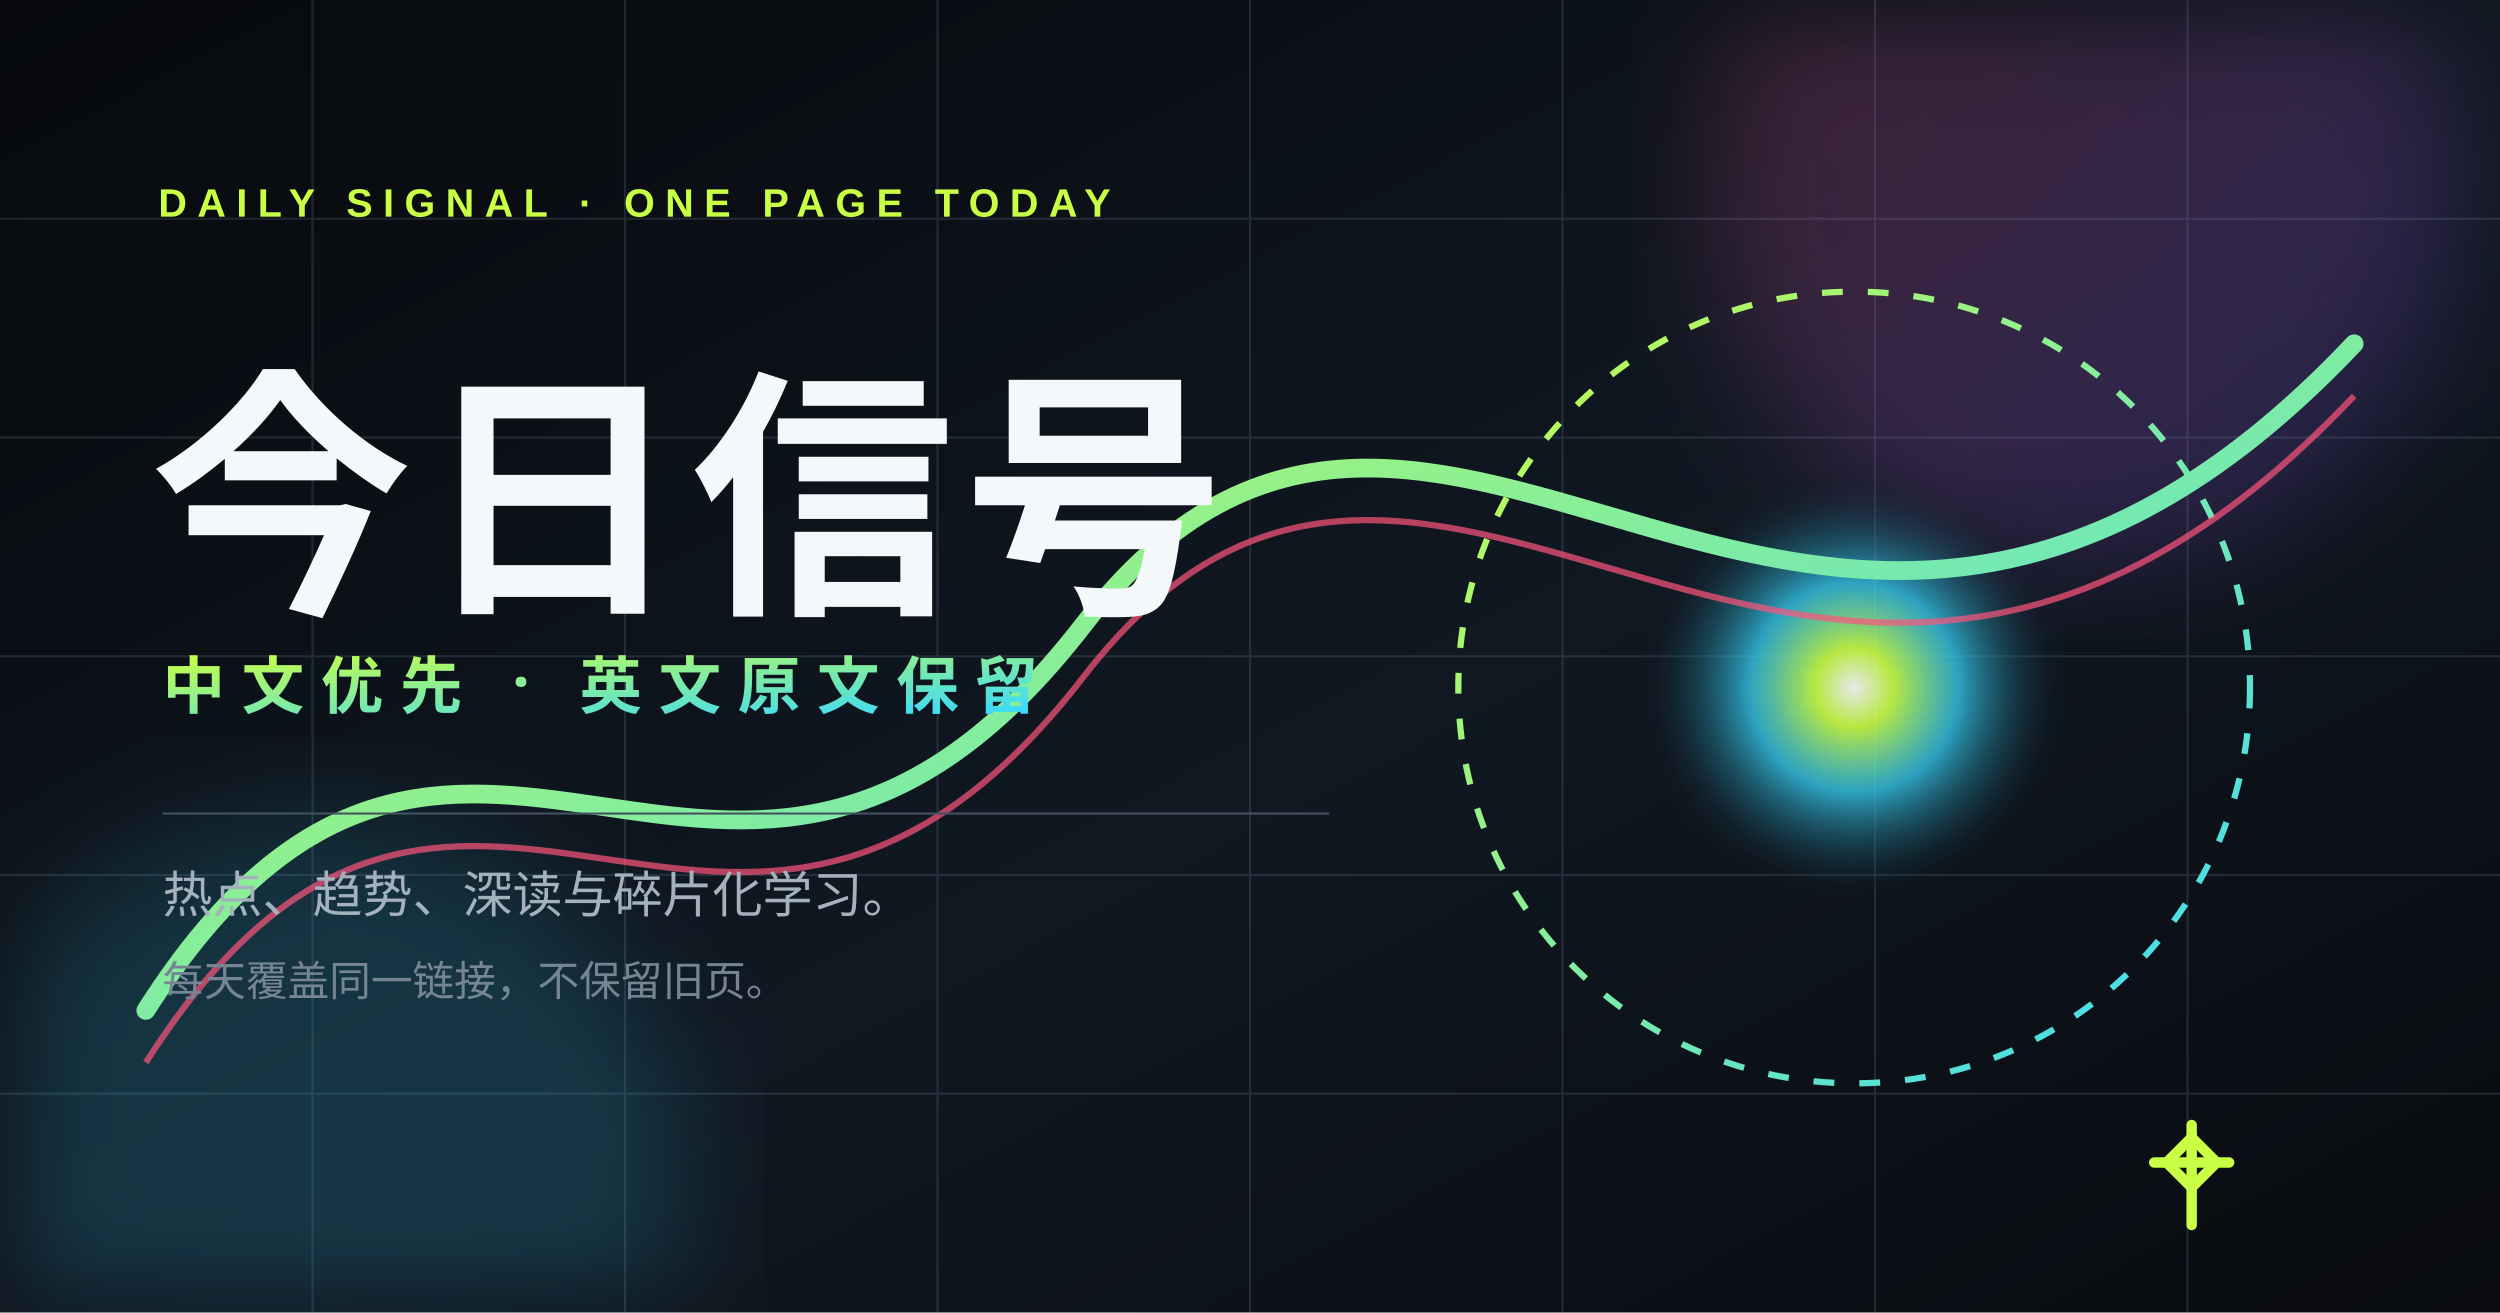
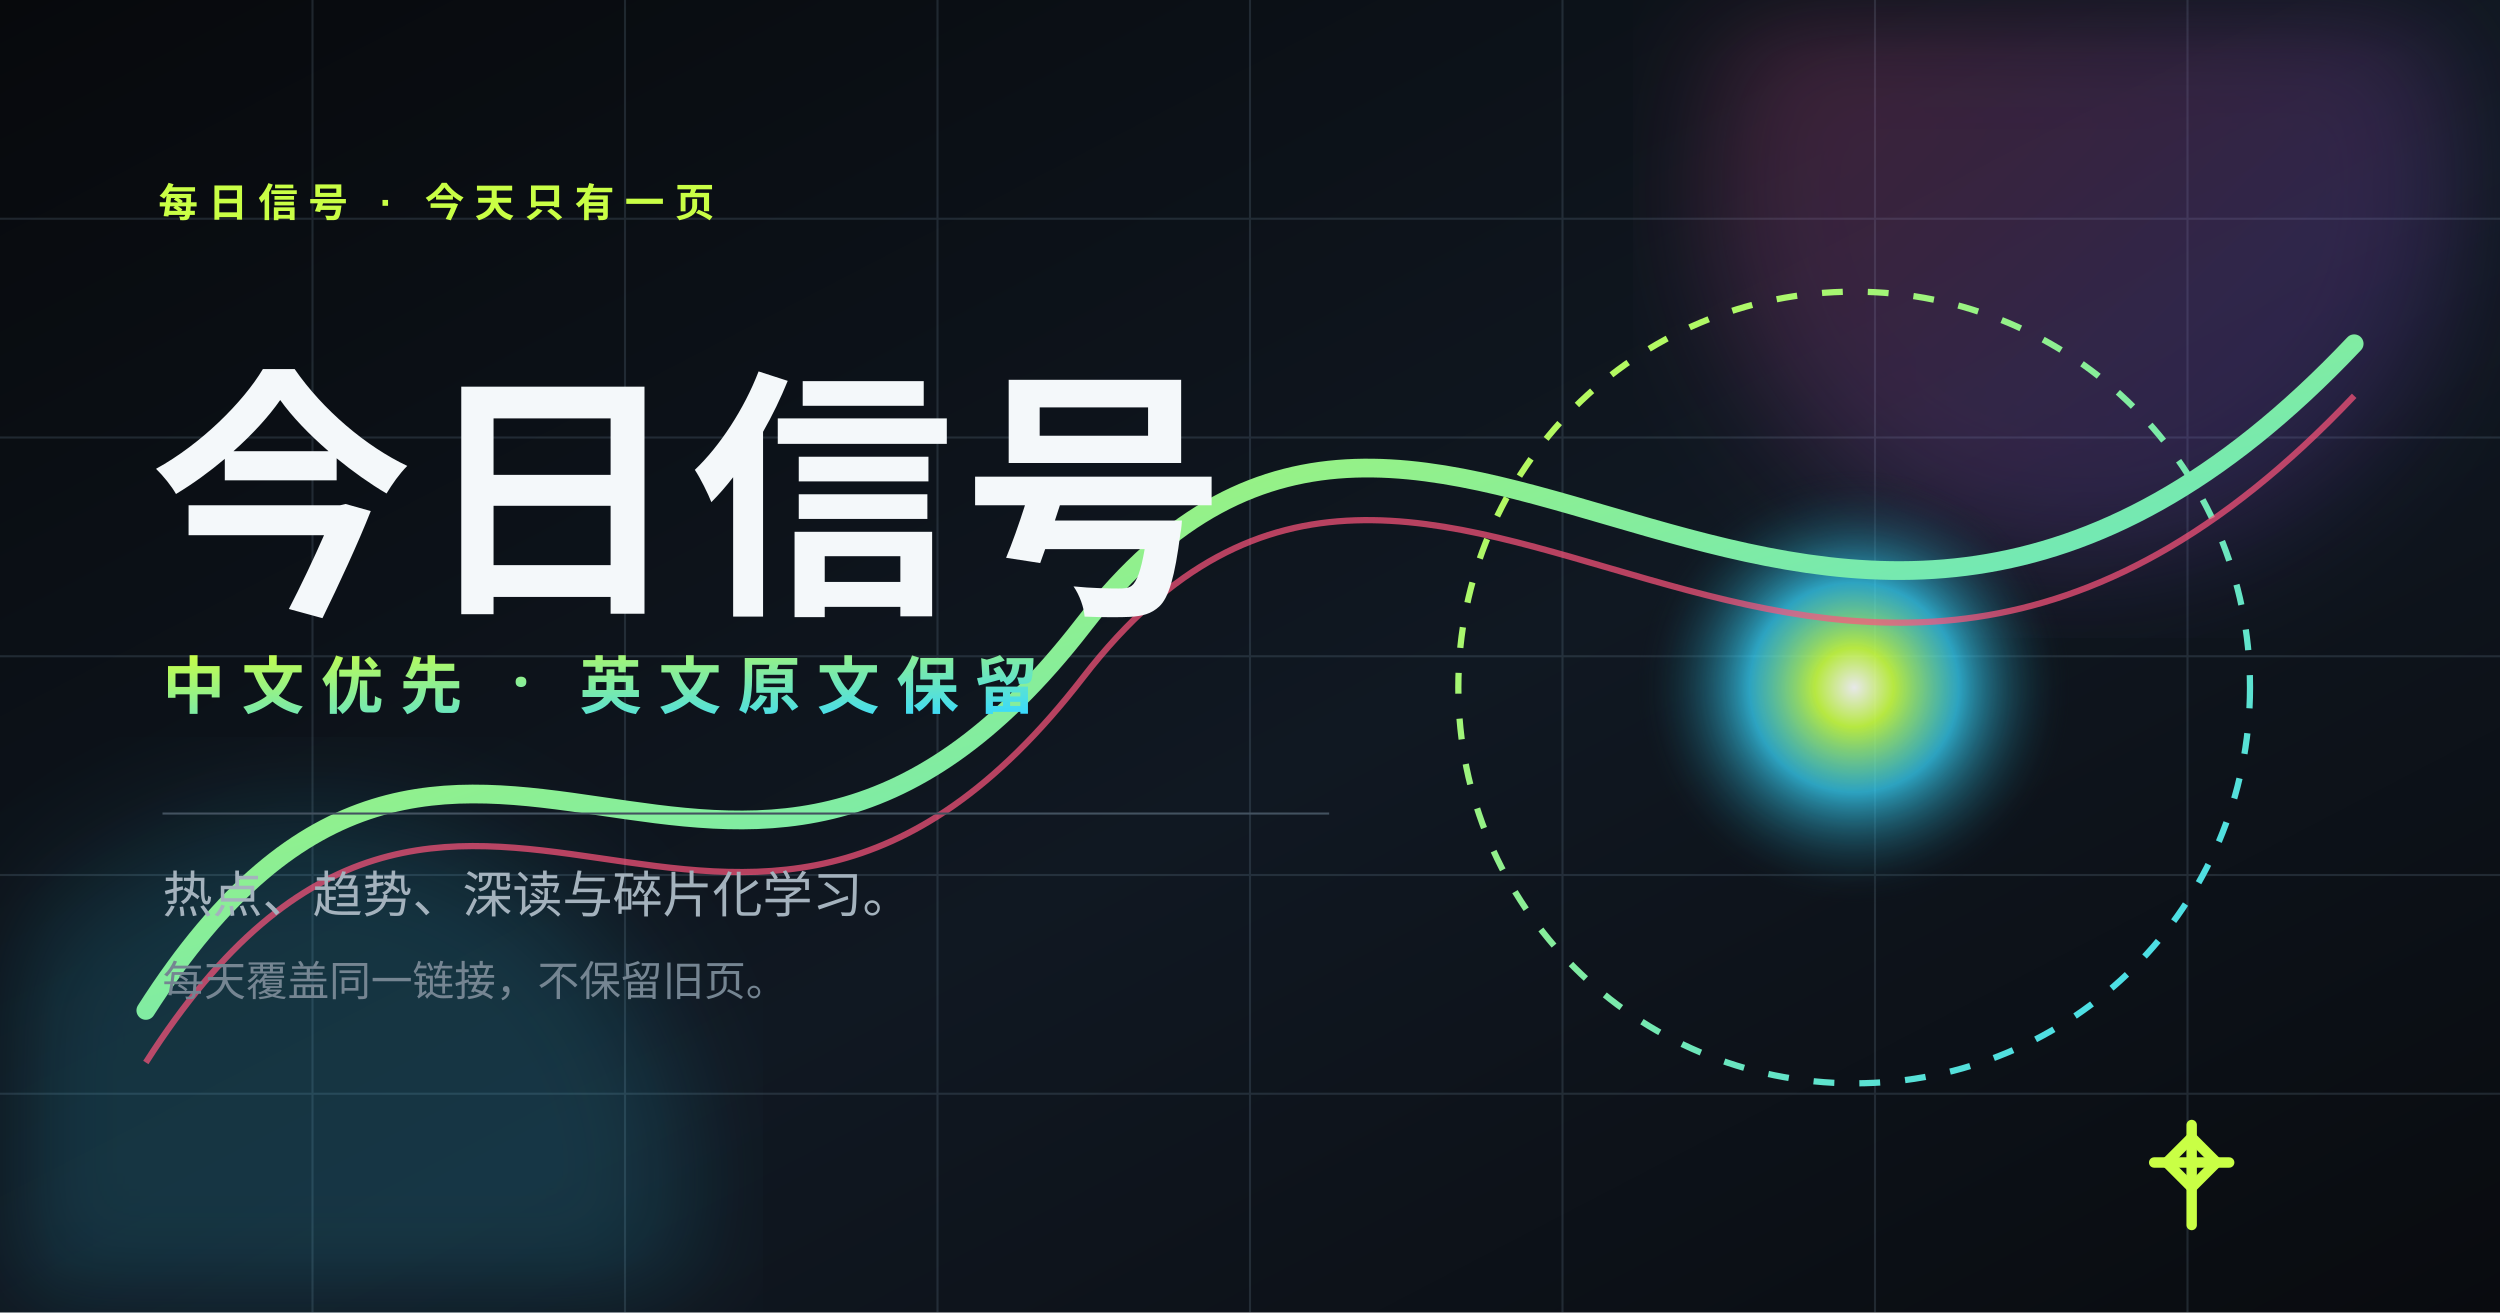
<svg xmlns="http://www.w3.org/2000/svg" width="1200" height="630" viewBox="0 0 1200 630">
  <defs>
    <linearGradient id="bg" x1="0" y1="0" x2="1" y2="1">
      <stop offset="0" stop-color="#07090c" />
      <stop offset=".55" stop-color="#101822" />
      <stop offset="1" stop-color="#090b0f" />
    </linearGradient>
    <linearGradient id="acid" x1="0" y1="0" x2="1" y2="1">
      <stop offset="0" stop-color="#c9ff45" />
      <stop offset="1" stop-color="#38d9ff" />
    </linearGradient>
    <linearGradient id="pink" x1="0" y1="0" x2="1" y2="1">
      <stop offset="0" stop-color="#ff547c" />
      <stop offset="1" stop-color="#7357ff" />
    </linearGradient>
    <radialGradient id="orb">
      <stop offset="0" stop-color="#fff" />
      <stop offset=".18" stop-color="#c9ff45" />
      <stop offset=".48" stop-color="#38d9ff" stop-opacity=".8" />
      <stop offset="1" stop-color="#0b1016" stop-opacity="0" />
    </radialGradient>
    <filter id="blur">
      <feGaussianBlur stdDeviation="28" />
    </filter>
  </defs>
  <rect width="1200" height="630" fill="url(#bg)" />
  <g opacity=".18" stroke="#87a2b5">
    <path d="M0 105h1200M0 210h1200M0 315h1200M0 420h1200M0 525h1200" />
    <path d="M150 0v630M300 0v630M450 0v630M600 0v630M750 0v630M900 0v630M1050 0v630" />
  </g>
  <circle cx="1000" cy="90" r="180" fill="url(#pink)" opacity=".22" filter="url(#blur)" />
  <circle cx="150" cy="570" r="180" fill="#38d9ff" opacity=".16" filter="url(#blur)" />
  <circle cx="890" cy="330" r="190" fill="none" stroke="url(#acid)" stroke-width="3" stroke-dasharray="10 12" />
  <circle cx="890" cy="330" r="105" fill="url(#orb)" opacity=".9" />
  <path d="M70 485C220 250 350 520 520 300S870 440 1130 165" fill="none" stroke="url(#acid)" stroke-width="9" stroke-linecap="round" />
  <path d="M70 510C220 275 350 545 520 325S870 465 1130 190" fill="none" stroke="#ff547c" stroke-width="3" opacity=".7" />
-   <text x="76" y="104" fill="#c9ff45" font-family="Arial, Helvetica, sans-serif" font-size="19" font-weight="900" letter-spacing="5">DAILY SIGNAL · ONE PAGE TODAY</text>
+   <text x="76" y="104" fill="#c9ff45" font-family="Arial, Helvetica, sans-serif" font-size="19" font-weight="900" letter-spacing="5">每日信号 · 今天只有一页</text>
  <text x="72" y="285" fill="#f4f8fa" font-family="'PingFang SC','Hiragino Sans GB',sans-serif" font-size="126" font-weight="900" letter-spacing="4">今日信号</text>
  <text x="78" y="340" fill="url(#acid)" font-family="'PingFang SC','Hiragino Sans GB',sans-serif" font-size="30" font-weight="800" letter-spacing="8">中文优先 · 英文原文保留</text>
  <rect x="78" y="390" width="560" height="1" fill="#435260" />
  <text x="78" y="438" fill="#a4b2bd" font-family="'PingFang SC','Hiragino Sans GB',sans-serif" font-size="24">热点、趋势、深读与碎片化学习。</text>
  <text x="78" y="478" fill="#758592" font-family="'PingFang SC','Hiragino Sans GB',sans-serif" font-size="20">每天覆盖同一链接，不保留旧页。</text>
  <g transform="translate(1040 540)" fill="none" stroke="#c9ff45" stroke-width="5" stroke-linecap="round">
    <path d="M0 18L12 6l12 12-12 12z" />
    <path d="M12 0v48M-6 18h36" />
  </g>
</svg>
